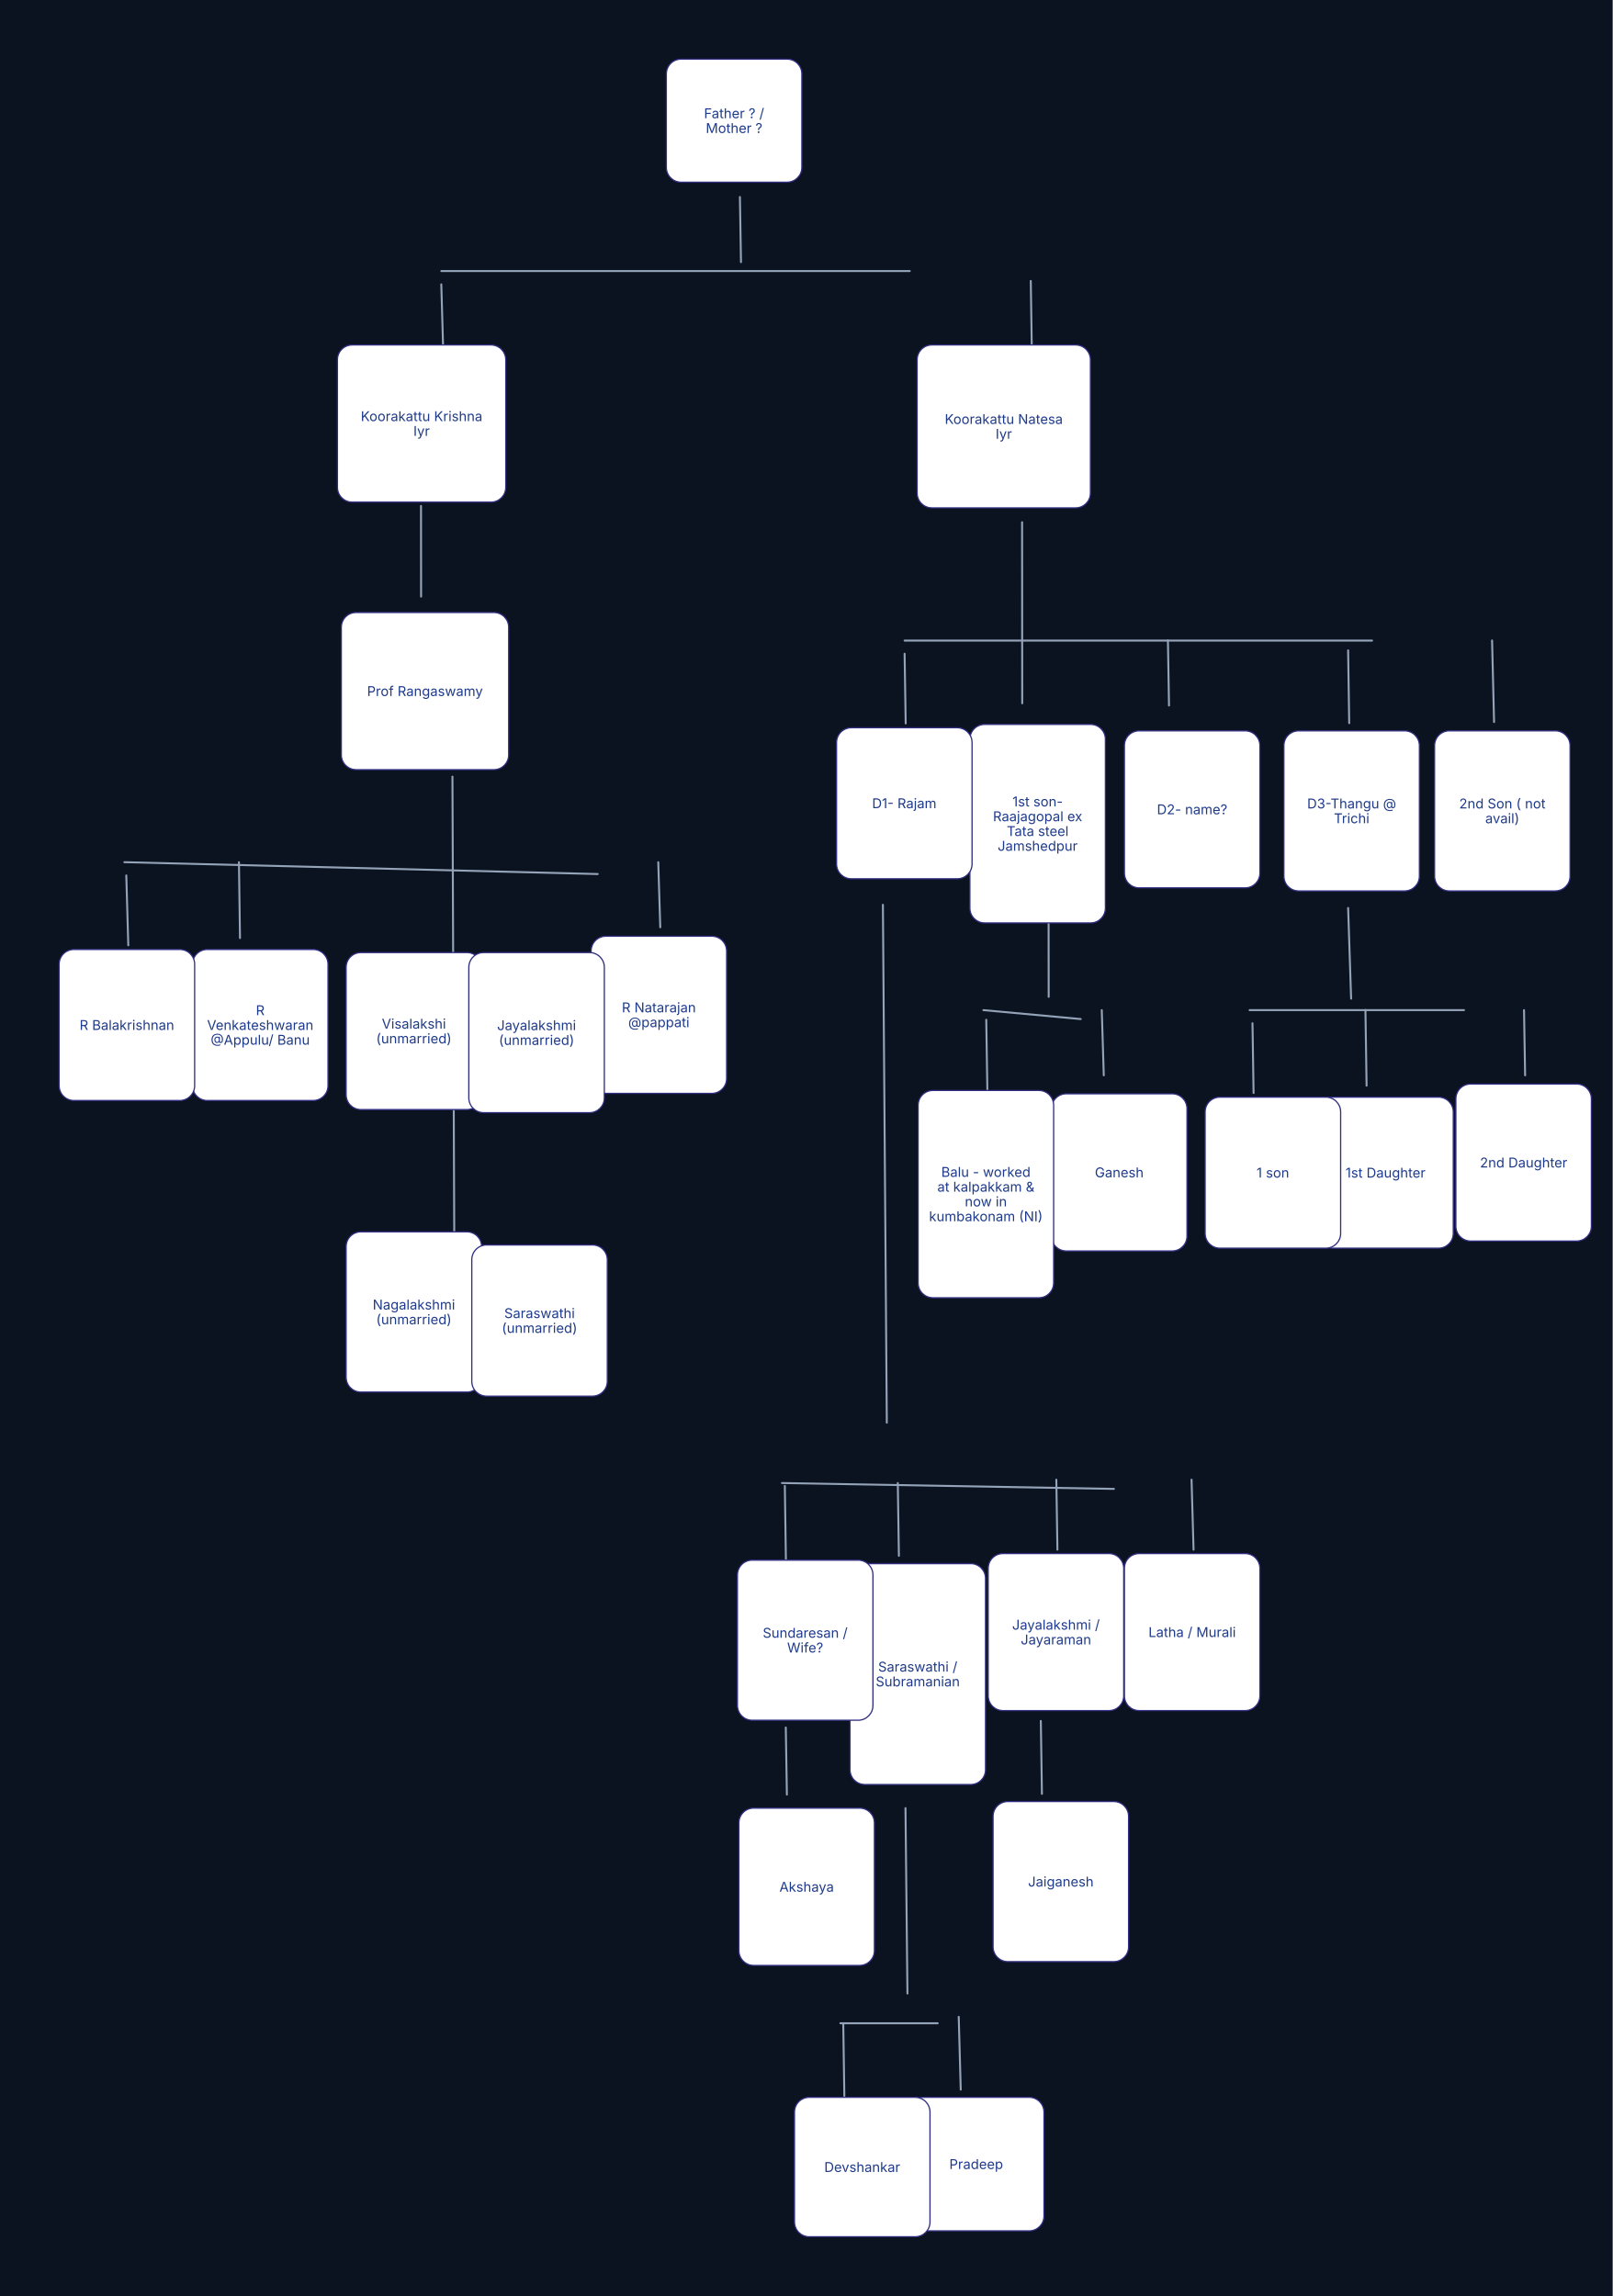
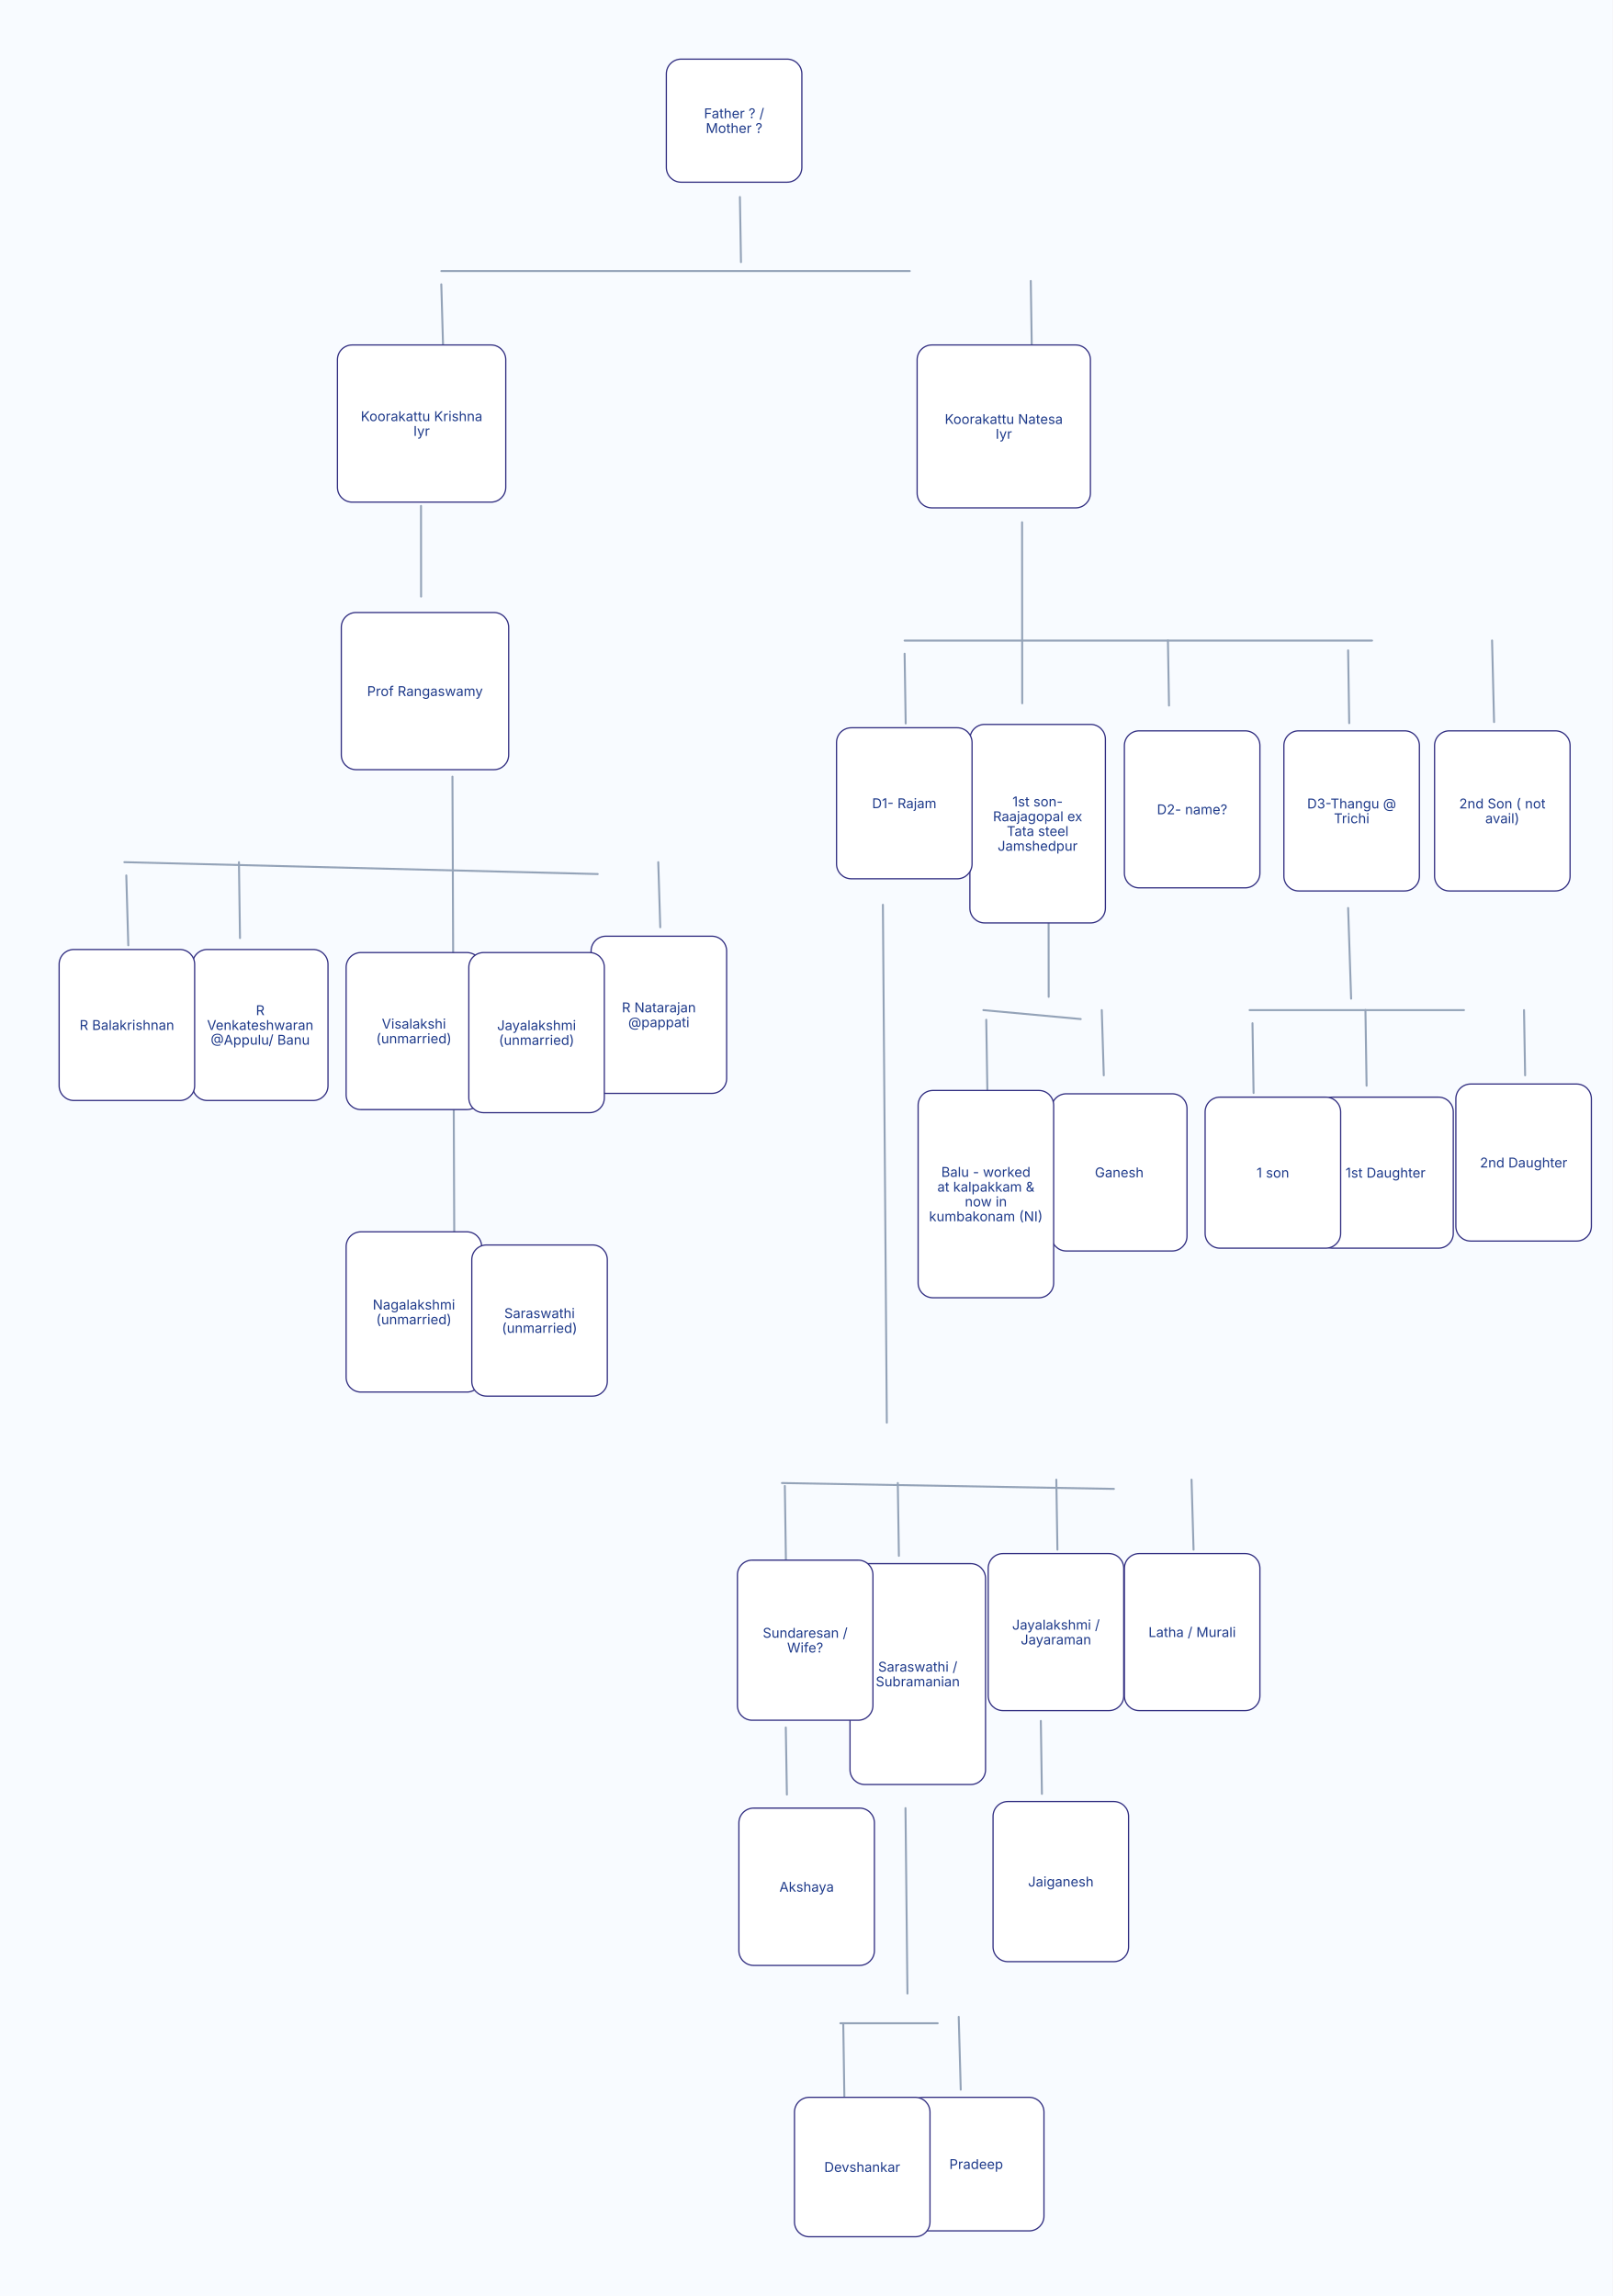
<svg xmlns="http://www.w3.org/2000/svg" width="1309" height="1864" viewBox="0 0 1309 1864" role="img" aria-labelledby="title desc">
-   <rect x="0" y="0" width="1309" height="1864" fill="#0b1220" />
+   <rect x="0" y="0" width="1309" height="1864" fill="#F8FBFF" />
  <line x1="341.73" y1="410.72" x2="341.80" y2="484.33" stroke="#94a3b8" stroke-width="1.6" stroke-linecap="round" />
  <line x1="100.95" y1="699.95" x2="485.16" y2="709.59" stroke="#94a3b8" stroke-width="1.6" stroke-linecap="round" />
  <line x1="102.51" y1="710.72" x2="104.14" y2="767.43" stroke="#94a3b8" stroke-width="1.6" stroke-linecap="round" />
  <line x1="534.31" y1="699.95" x2="535.94" y2="752.79" stroke="#94a3b8" stroke-width="1.6" stroke-linecap="round" />
  <line x1="193.95" y1="699.95" x2="194.80" y2="761.54" stroke="#94a3b8" stroke-width="1.6" stroke-linecap="round" />
  <line x1="367.25" y1="630.52" x2="368.85" y2="1036.35" stroke="#94a3b8" stroke-width="1.6" stroke-linecap="round" />
  <line x1="354.31" y1="1081.15" x2="365.80" y2="1081.38" stroke="#94a3b8" stroke-width="1.6" stroke-linecap="round" />
  <line x1="355.87" y1="849.20" x2="367.36" y2="849.43" stroke="#94a3b8" stroke-width="1.6" stroke-linecap="round" />
  <line x1="734.27" y1="530.72" x2="735.15" y2="587.32" stroke="#94a3b8" stroke-width="1.6" stroke-linecap="round" />
  <line x1="1094.27" y1="528.00" x2="1095.15" y2="587.09" stroke="#94a3b8" stroke-width="1.6" stroke-linecap="round" />
  <line x1="829.63" y1="423.99" x2="829.74" y2="570.97" stroke="#94a3b8" stroke-width="1.6" stroke-linecap="round" />
  <line x1="948.00" y1="519.95" x2="948.89" y2="572.79" stroke="#94a3b8" stroke-width="1.6" stroke-linecap="round" />
  <line x1="734.27" y1="520.06" x2="1113.69" y2="520.06" stroke="#94a3b8" stroke-width="1.6" stroke-linecap="round" />
  <line x1="1211.11" y1="519.95" x2="1212.74" y2="586.19" stroke="#94a3b8" stroke-width="1.6" stroke-linecap="round" />
  <line x1="800.54" y1="827.89" x2="801.43" y2="884.49" stroke="#94a3b8" stroke-width="1.6" stroke-linecap="round" />
  <line x1="894.31" y1="820.06" x2="895.94" y2="873.01" stroke="#94a3b8" stroke-width="1.6" stroke-linecap="round" />
  <line x1="798.20" y1="820.06" x2="877.23" y2="827.32" stroke="#94a3b8" stroke-width="1.6" stroke-linecap="round" />
  <line x1="851.15" y1="747.80" x2="851.22" y2="809.27" stroke="#94a3b8" stroke-width="1.6" stroke-linecap="round" />
  <line x1="358.20" y1="230.83" x2="359.83" y2="287.43" stroke="#94a3b8" stroke-width="1.6" stroke-linecap="round" />
  <line x1="836.68" y1="228.11" x2="837.57" y2="287.21" stroke="#94a3b8" stroke-width="1.6" stroke-linecap="round" />
  <line x1="600.58" y1="159.95" x2="601.46" y2="212.79" stroke="#94a3b8" stroke-width="1.6" stroke-linecap="round" />
  <line x1="358.24" y1="220.06" x2="738.44" y2="220.06" stroke="#94a3b8" stroke-width="1.6" stroke-linecap="round" />
  <line x1="1014.31" y1="820.06" x2="1188.32" y2="820.06" stroke="#94a3b8" stroke-width="1.6" stroke-linecap="round" />
  <line x1="1016.65" y1="830.72" x2="1017.53" y2="887.32" stroke="#94a3b8" stroke-width="1.6" stroke-linecap="round" />
  <line x1="1237.05" y1="820.06" x2="1237.94" y2="873.01" stroke="#94a3b8" stroke-width="1.6" stroke-linecap="round" />
  <line x1="1108.33" y1="819.95" x2="1109.26" y2="881.42" stroke="#94a3b8" stroke-width="1.6" stroke-linecap="round" />
  <line x1="1094.27" y1="737.14" x2="1096.71" y2="810.75" stroke="#94a3b8" stroke-width="1.6" stroke-linecap="round" />
  <line x1="634.71" y1="1203.99" x2="904.16" y2="1208.75" stroke="#94a3b8" stroke-width="1.6" stroke-linecap="round" />
  <line x1="637.05" y1="1206.37" x2="637.94" y2="1267.84" stroke="#94a3b8" stroke-width="1.6" stroke-linecap="round" />
  <line x1="857.42" y1="1201.27" x2="858.31" y2="1258.09" stroke="#94a3b8" stroke-width="1.6" stroke-linecap="round" />
  <line x1="728.74" y1="1203.99" x2="729.63" y2="1263.08" stroke="#94a3b8" stroke-width="1.6" stroke-linecap="round" />
  <line x1="716.65" y1="734.53" x2="719.83" y2="1154.99" stroke="#94a3b8" stroke-width="1.6" stroke-linecap="round" />
  <line x1="967.18" y1="1201.27" x2="968.81" y2="1258.09" stroke="#94a3b8" stroke-width="1.6" stroke-linecap="round" />
  <line x1="637.83" y1="1402.47" x2="638.72" y2="1456.91" stroke="#94a3b8" stroke-width="1.6" stroke-linecap="round" />
  <line x1="844.84" y1="1397.14" x2="845.73" y2="1456.35" stroke="#94a3b8" stroke-width="1.6" stroke-linecap="round" />
  <line x1="684.47" y1="1642.58" x2="685.36" y2="1701.68" stroke="#94a3b8" stroke-width="1.6" stroke-linecap="round" />
  <line x1="778.20" y1="1637.37" x2="779.83" y2="1696.46" stroke="#94a3b8" stroke-width="1.6" stroke-linecap="round" />
  <line x1="682.13" y1="1642.58" x2="761.13" y2="1642.58" stroke="#94a3b8" stroke-width="1.6" stroke-linecap="round" />
  <line x1="734.98" y1="1467.91" x2="736.57" y2="1618.43" stroke="#94a3b8" stroke-width="1.6" stroke-linecap="round" />
  <rect x="273.90" y="280.06" width="136.62" height="127.60" rx="12" ry="12" fill="#ffffff" stroke="#312e81" stroke-width="1" />
  <text x="342.21" y="341.86" text-anchor="middle" font-family="Inter, sans-serif" font-size="11" fill="#1e3a8a">Koorakattu Krishna</text>
  <text x="342.21" y="353.86" text-anchor="middle" font-family="Inter, sans-serif" font-size="11" fill="#1e3a8a">Iyr</text>
  <rect x="744.44" y="280.06" width="140.66" height="132.25" rx="12" ry="12" fill="#ffffff" stroke="#312e81" stroke-width="1" />
  <text x="814.77" y="344.19" text-anchor="middle" font-family="Inter, sans-serif" font-size="11" fill="#1e3a8a">Koorakattu Natesa</text>
  <text x="814.77" y="356.19" text-anchor="middle" font-family="Inter, sans-serif" font-size="11" fill="#1e3a8a">Iyr</text>
  <rect x="277.05" y="497.25" width="135.84" height="127.60" rx="12" ry="12" fill="#ffffff" stroke="#312e81" stroke-width="1" />
  <text x="344.97" y="565.05" text-anchor="middle" font-family="Inter, sans-serif" font-size="11" fill="#1e3a8a">Prof Rangaswamy</text>
  <rect x="156.24" y="770.83" width="110.00" height="122.61" rx="12" ry="12" fill="#ffffff" stroke="#312e81" stroke-width="1" />
  <text x="211.24" y="824.14" text-anchor="middle" font-family="Inter, sans-serif" font-size="11" fill="#1e3a8a">R</text>
  <text x="211.24" y="836.14" text-anchor="middle" font-family="Inter, sans-serif" font-size="11" fill="#1e3a8a">Venkateshwaran</text>
  <text x="211.24" y="848.14" text-anchor="middle" font-family="Inter, sans-serif" font-size="11" fill="#1e3a8a">@Appulu/ Banu</text>
  <rect x="48.00" y="770.83" width="110.00" height="122.61" rx="12" ry="12" fill="#ffffff" stroke="#312e81" stroke-width="1" />
  <text x="103.00" y="836.14" text-anchor="middle" font-family="Inter, sans-serif" font-size="11" fill="#1e3a8a">R Balakrishnan</text>
  <rect x="479.80" y="760.06" width="110.00" height="127.60" rx="12" ry="12" fill="#ffffff" stroke="#312e81" stroke-width="1" />
  <text x="534.80" y="821.86" text-anchor="middle" font-family="Inter, sans-serif" font-size="11" fill="#1e3a8a">R Natarajan</text>
  <text x="534.80" y="833.86" text-anchor="middle" font-family="Inter, sans-serif" font-size="11" fill="#1e3a8a">@pappati</text>
  <rect x="280.95" y="1000.06" width="110.00" height="130.09" rx="12" ry="12" fill="#ffffff" stroke="#312e81" stroke-width="1" />
  <text x="335.95" y="1063.11" text-anchor="middle" font-family="Inter, sans-serif" font-size="11" fill="#1e3a8a">Nagalakshmi</text>
  <text x="335.95" y="1075.11" text-anchor="middle" font-family="Inter, sans-serif" font-size="11" fill="#1e3a8a">(unmarried)</text>
  <rect x="382.95" y="1010.72" width="110.00" height="122.72" rx="12" ry="12" fill="#ffffff" stroke="#312e81" stroke-width="1" />
  <text x="437.95" y="1070.08" text-anchor="middle" font-family="Inter, sans-serif" font-size="11" fill="#1e3a8a">Saraswathi</text>
  <text x="437.95" y="1082.08" text-anchor="middle" font-family="Inter, sans-serif" font-size="11" fill="#1e3a8a">(unmarried)</text>
  <rect x="280.95" y="773.33" width="110.00" height="127.48" rx="12" ry="12" fill="#ffffff" stroke="#312e81" stroke-width="1" />
  <text x="335.95" y="835.07" text-anchor="middle" font-family="Inter, sans-serif" font-size="11" fill="#1e3a8a">Visalakshi</text>
  <text x="335.95" y="847.07" text-anchor="middle" font-family="Inter, sans-serif" font-size="11" fill="#1e3a8a">(unmarried)</text>
  <rect x="380.54" y="773.33" width="110.00" height="129.98" rx="12" ry="12" fill="#ffffff" stroke="#312e81" stroke-width="1" />
  <text x="435.54" y="836.32" text-anchor="middle" font-family="Inter, sans-serif" font-size="11" fill="#1e3a8a">Jayalakshmi</text>
  <text x="435.54" y="848.32" text-anchor="middle" font-family="Inter, sans-serif" font-size="11" fill="#1e3a8a">(unmarried)</text>
  <rect x="787.25" y="588.11" width="110.00" height="161.16" rx="12" ry="12" fill="#ffffff" stroke="#312e81" stroke-width="1" />
  <text x="842.25" y="654.69" text-anchor="middle" font-family="Inter, sans-serif" font-size="11" fill="#1e3a8a">1st son-</text>
  <text x="842.25" y="666.69" text-anchor="middle" font-family="Inter, sans-serif" font-size="11" fill="#1e3a8a">Raajagopal ex</text>
  <text x="842.25" y="678.69" text-anchor="middle" font-family="Inter, sans-serif" font-size="11" fill="#1e3a8a">Tata steel</text>
  <text x="842.25" y="690.69" text-anchor="middle" font-family="Inter, sans-serif" font-size="11" fill="#1e3a8a">Jamshedpur</text>
  <rect x="679.02" y="590.83" width="110.00" height="122.61" rx="12" ry="12" fill="#ffffff" stroke="#312e81" stroke-width="1" />
  <text x="734.02" y="656.14" text-anchor="middle" font-family="Inter, sans-serif" font-size="11" fill="#1e3a8a">D1- Rajam</text>
  <rect x="1042.13" y="593.33" width="110.00" height="129.98" rx="12" ry="12" fill="#ffffff" stroke="#312e81" stroke-width="1" />
  <text x="1097.13" y="656.32" text-anchor="middle" font-family="Inter, sans-serif" font-size="11" fill="#1e3a8a">D3-Thangu @</text>
  <text x="1097.13" y="668.32" text-anchor="middle" font-family="Inter, sans-serif" font-size="11" fill="#1e3a8a">Trichi</text>
  <rect x="912.67" y="593.33" width="110.00" height="127.48" rx="12" ry="12" fill="#ffffff" stroke="#312e81" stroke-width="1" />
  <text x="967.67" y="661.07" text-anchor="middle" font-family="Inter, sans-serif" font-size="11" fill="#1e3a8a">D2- name?</text>
  <rect x="1164.44" y="593.33" width="110.00" height="129.98" rx="12" ry="12" fill="#ffffff" stroke="#312e81" stroke-width="1" />
  <text x="1219.44" y="656.32" text-anchor="middle" font-family="Inter, sans-serif" font-size="11" fill="#1e3a8a">2nd Son ( not</text>
  <text x="1219.44" y="668.32" text-anchor="middle" font-family="Inter, sans-serif" font-size="11" fill="#1e3a8a">avail)</text>
  <rect x="853.49" y="888.00" width="110.00" height="127.60" rx="12" ry="12" fill="#ffffff" stroke="#312e81" stroke-width="1" />
  <text x="908.49" y="955.80" text-anchor="middle" font-family="Inter, sans-serif" font-size="11" fill="#1e3a8a">Ganesh</text>
  <rect x="745.25" y="885.28" width="110.00" height="168.30" rx="12" ry="12" fill="#ffffff" stroke="#312e81" stroke-width="1" />
  <text x="800.25" y="955.43" text-anchor="middle" font-family="Inter, sans-serif" font-size="11" fill="#1e3a8a">Balu - worked</text>
  <text x="800.25" y="967.43" text-anchor="middle" font-family="Inter, sans-serif" font-size="11" fill="#1e3a8a">at kalpakkam &amp;</text>
  <text x="800.25" y="979.43" text-anchor="middle" font-family="Inter, sans-serif" font-size="11" fill="#1e3a8a">now in</text>
  <text x="800.25" y="991.43" text-anchor="middle" font-family="Inter, sans-serif" font-size="11" fill="#1e3a8a">kumbakonam (NI)</text>
  <rect x="540.87" y="48.00" width="110.00" height="99.91" rx="12" ry="12" fill="#ffffff" stroke="#312e81" stroke-width="1" />
  <text x="595.87" y="95.96" text-anchor="middle" font-family="Inter, sans-serif" font-size="11" fill="#1e3a8a">Father ? /</text>
  <text x="595.87" y="107.96" text-anchor="middle" font-family="Inter, sans-serif" font-size="11" fill="#1e3a8a">Mother ?</text>
  <rect x="1069.63" y="890.72" width="110.00" height="122.61" rx="12" ry="12" fill="#ffffff" stroke="#312e81" stroke-width="1" />
  <text x="1124.63" y="956.03" text-anchor="middle" font-family="Inter, sans-serif" font-size="11" fill="#1e3a8a">1st Daughter</text>
  <rect x="978.20" y="890.72" width="110.00" height="122.61" rx="12" ry="12" fill="#ffffff" stroke="#312e81" stroke-width="1" />
  <text x="1033.20" y="956.03" text-anchor="middle" font-family="Inter, sans-serif" font-size="11" fill="#1e3a8a">1 son</text>
  <rect x="1181.73" y="880.06" width="110.00" height="127.48" rx="12" ry="12" fill="#ffffff" stroke="#312e81" stroke-width="1" />
  <text x="1236.73" y="947.80" text-anchor="middle" font-family="Inter, sans-serif" font-size="11" fill="#1e3a8a">2nd Daughter</text>
  <rect x="689.96" y="1269.43" width="110.00" height="179.32" rx="12" ry="12" fill="#ffffff" stroke="#312e81" stroke-width="1" />
  <text x="744.96" y="1357.09" text-anchor="middle" font-family="Inter, sans-serif" font-size="11" fill="#1e3a8a">Saraswathi /</text>
  <text x="744.96" y="1369.09" text-anchor="middle" font-family="Inter, sans-serif" font-size="11" fill="#1e3a8a">Subramanian</text>
  <rect x="598.57" y="1266.60" width="110.00" height="129.98" rx="12" ry="12" fill="#ffffff" stroke="#312e81" stroke-width="1" />
  <text x="653.57" y="1329.58" text-anchor="middle" font-family="Inter, sans-serif" font-size="11" fill="#1e3a8a">Sundaresan /</text>
  <text x="653.57" y="1341.58" text-anchor="middle" font-family="Inter, sans-serif" font-size="11" fill="#1e3a8a">Wife?</text>
  <rect x="802.13" y="1261.27" width="110.00" height="127.48" rx="12" ry="12" fill="#ffffff" stroke="#312e81" stroke-width="1" />
  <text x="857.13" y="1323.01" text-anchor="middle" font-family="Inter, sans-serif" font-size="11" fill="#1e3a8a">Jayalakshmi /</text>
  <text x="857.13" y="1335.01" text-anchor="middle" font-family="Inter, sans-serif" font-size="11" fill="#1e3a8a">Jayaraman</text>
  <rect x="912.67" y="1261.27" width="110.00" height="127.48" rx="12" ry="12" fill="#ffffff" stroke="#312e81" stroke-width="1" />
  <text x="967.67" y="1329.01" text-anchor="middle" font-family="Inter, sans-serif" font-size="11" fill="#1e3a8a">Latha / Murali</text>
  <rect x="599.76" y="1467.91" width="110.00" height="127.71" rx="12" ry="12" fill="#ffffff" stroke="#312e81" stroke-width="1" />
  <text x="654.76" y="1535.77" text-anchor="middle" font-family="Inter, sans-serif" font-size="11" fill="#1e3a8a">Akshaya</text>
  <rect x="806.07" y="1462.58" width="110.00" height="129.98" rx="12" ry="12" fill="#ffffff" stroke="#312e81" stroke-width="1" />
  <text x="861.07" y="1531.57" text-anchor="middle" font-family="Inter, sans-serif" font-size="11" fill="#1e3a8a">Jaiganesh</text>
  <rect x="737.39" y="1702.70" width="110.00" height="108.43" rx="12" ry="12" fill="#ffffff" stroke="#312e81" stroke-width="1" />
  <text x="792.39" y="1760.91" text-anchor="middle" font-family="Inter, sans-serif" font-size="11" fill="#1e3a8a">Pradeep</text>
  <rect x="644.88" y="1702.70" width="110.00" height="113.20" rx="12" ry="12" fill="#ffffff" stroke="#312e81" stroke-width="1" />
  <text x="699.88" y="1763.29" text-anchor="middle" font-family="Inter, sans-serif" font-size="11" fill="#1e3a8a">Devshankar</text>
</svg>
